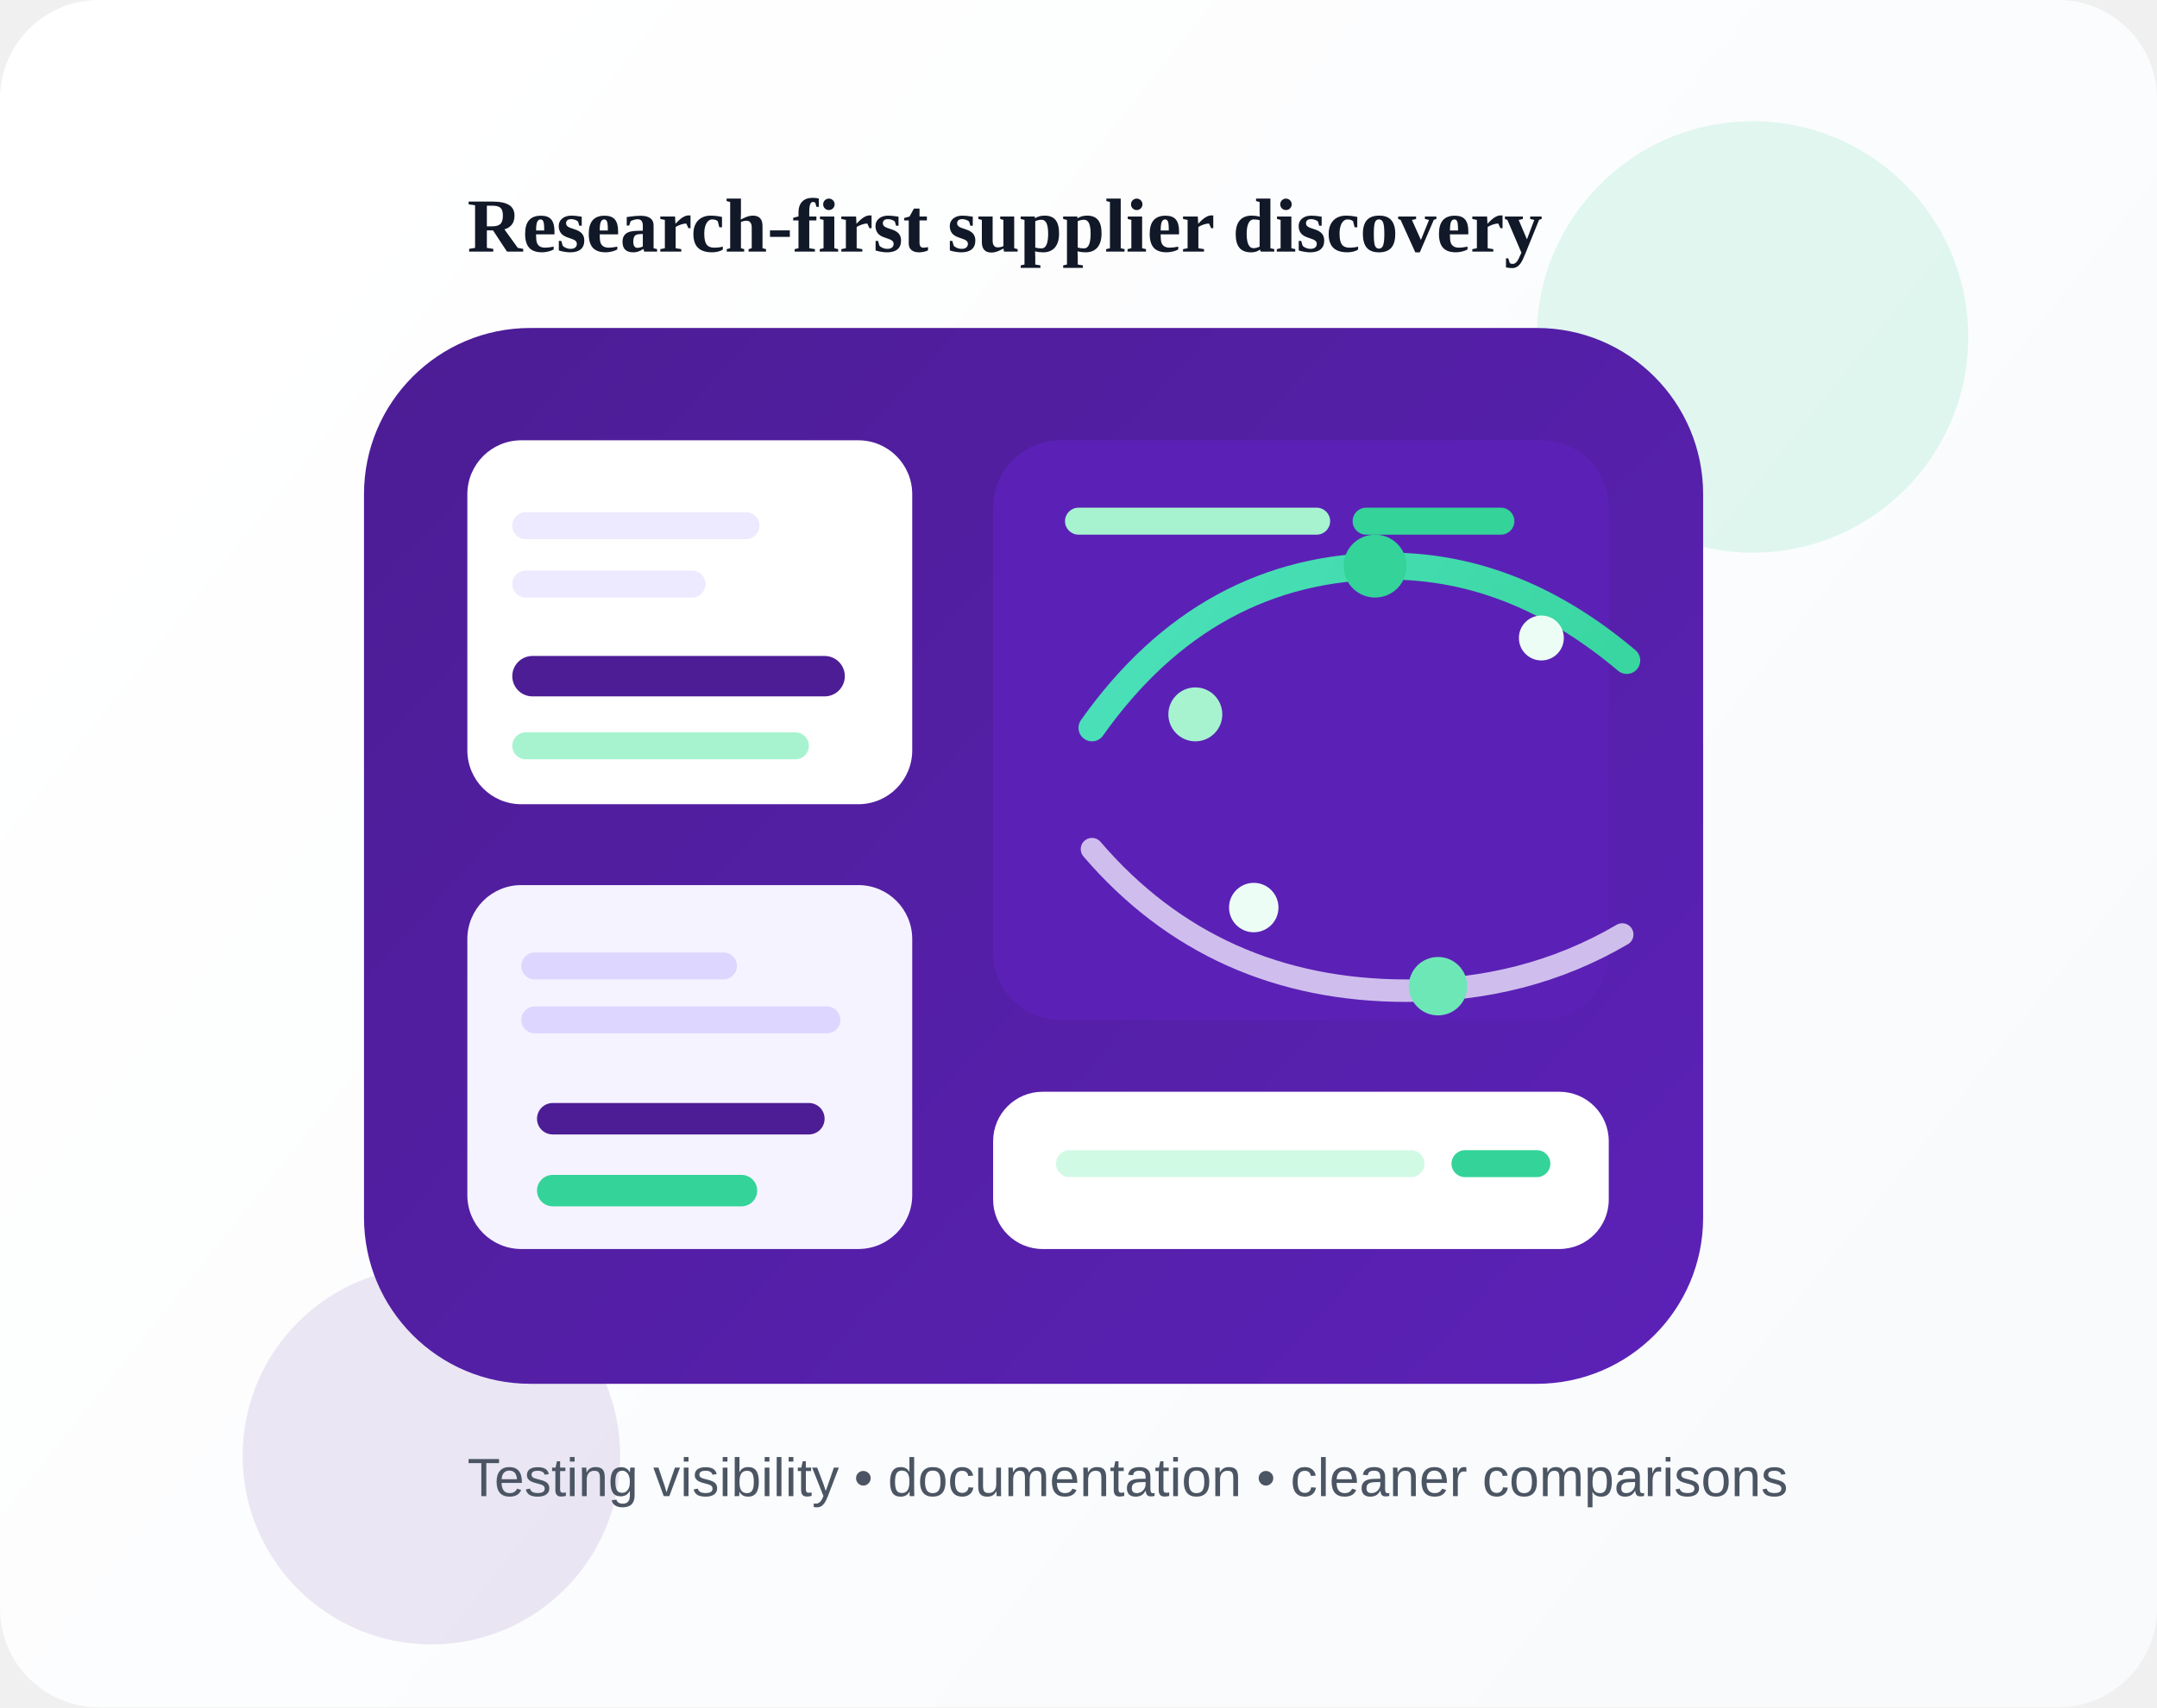
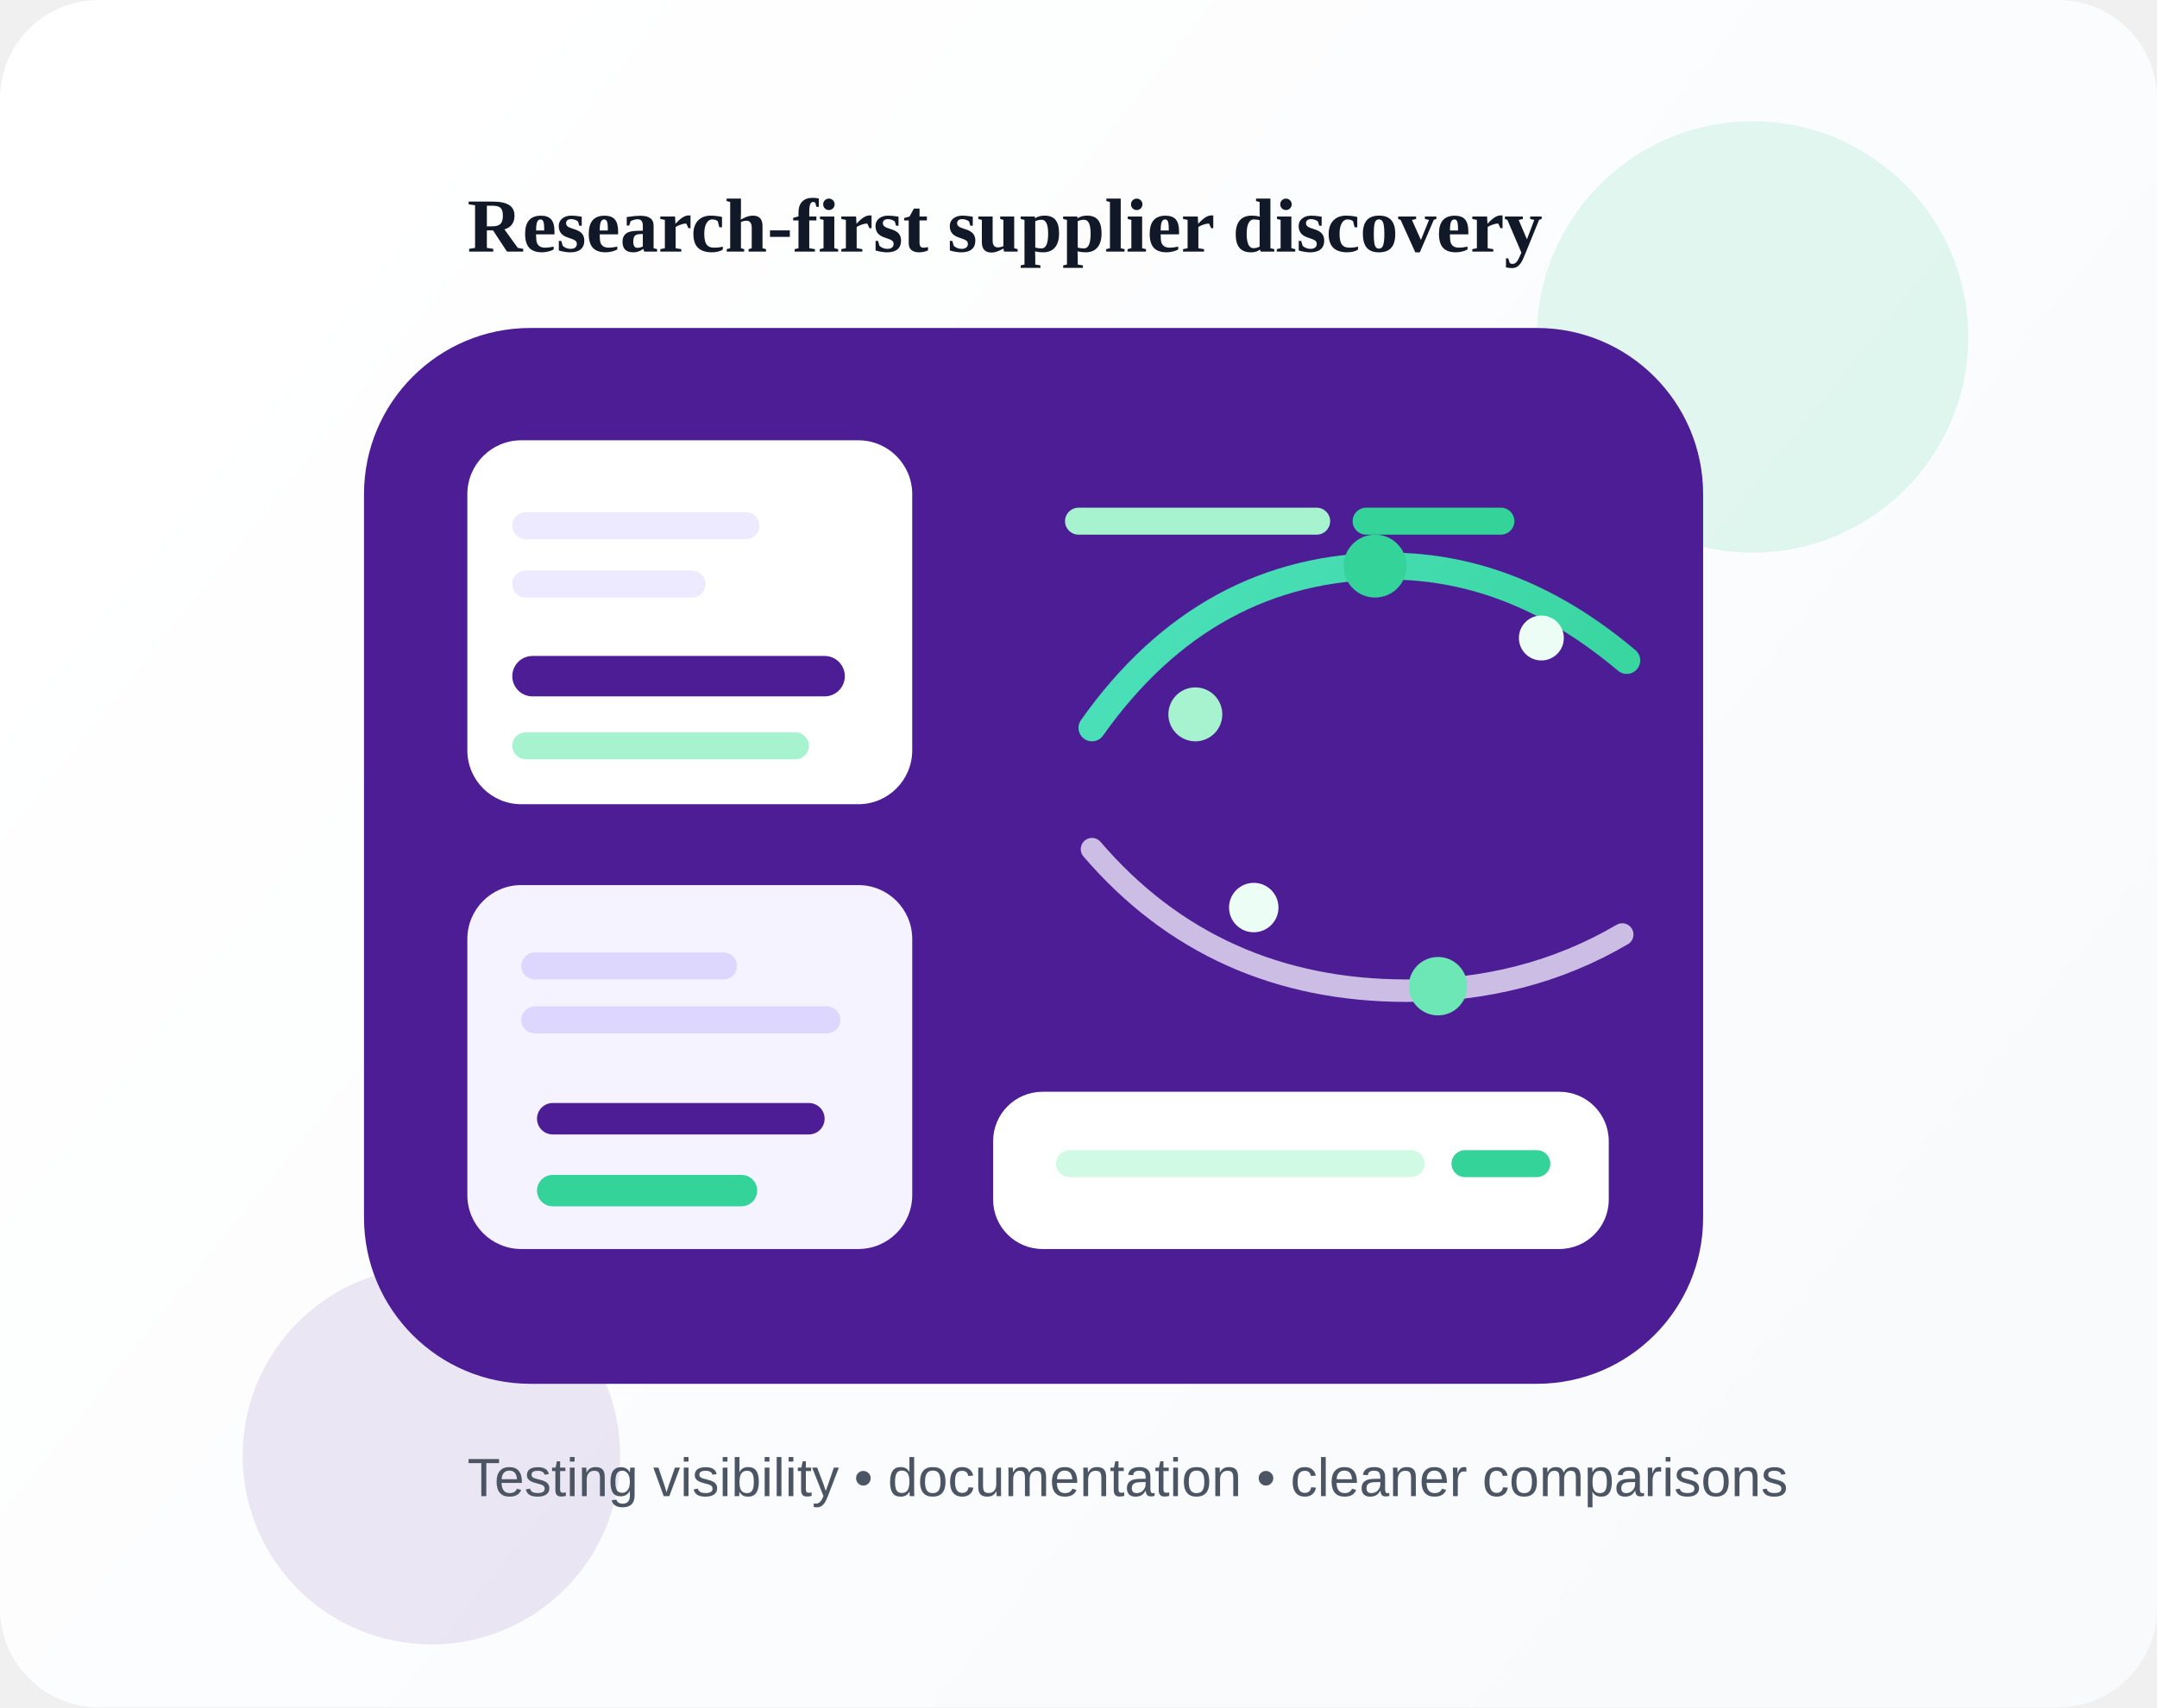
<svg xmlns="http://www.w3.org/2000/svg" width="960" height="760" viewBox="0 0 960 760" fill="none">
  <defs>
    <linearGradient id="bg" x1="112" y1="84" x2="846" y2="672" gradientUnits="userSpaceOnUse">
      <stop stop-color="#FFFFFF" />
      <stop offset="1" stop-color="#F8FAFC" />
    </linearGradient>
    <linearGradient id="panel" x1="196" y1="124" x2="728" y2="610" gradientUnits="userSpaceOnUse">
      <stop stop-color="#4C1D95" />
-       <stop offset="1" stop-color="#5B21B6" />
+       <stop offset="1" stop-color="#4C1D95" />
    </linearGradient>
    <linearGradient id="glass" x1="176" y1="166" x2="774" y2="612" gradientUnits="userSpaceOnUse">
      <stop stop-color="#FFFFFF" stop-opacity="0.18" />
      <stop offset="1" stop-color="#FFFFFF" stop-opacity="0.04" />
    </linearGradient>
    <linearGradient id="accent" x1="260" y1="260" x2="640" y2="520" gradientUnits="userSpaceOnUse">
      <stop stop-color="#5EEAD4" />
      <stop offset="1" stop-color="#34D399" />
    </linearGradient>
  </defs>
  <rect width="960" height="760" rx="44" fill="url(#bg)" />
  <circle cx="780" cy="150" r="96" fill="#34D399" fill-opacity=".14" />
  <circle cx="192" cy="648" r="84" fill="#4C1D95" fill-opacity=".10" />
  <rect x="162" y="146" width="596" height="470" rx="74" fill="url(#panel)" />
  <rect x="208" y="196" width="198" height="162" rx="24" fill="#FFFFFF" />
  <rect x="228" y="228" width="110" height="12" rx="6" fill="#EDE9FE" />
  <rect x="228" y="254" width="86" height="12" rx="6" fill="#EDE9FE" />
  <rect x="228" y="292" width="148" height="18" rx="9" fill="#4C1D95" />
  <rect x="228" y="326" width="132" height="12" rx="6" fill="#A7F3D0" />
-   <rect x="442" y="196" width="274" height="258" rx="30" fill="#5B21B6" />
+   <rect x="442" y="196" width="274" height="258" rx="30" fill="#4C1D95" />
  <rect x="474" y="226" width="118" height="12" rx="6" fill="#A7F3D0" />
  <rect x="602" y="226" width="72" height="12" rx="6" fill="#34D399" />
  <path d="M486 324C520 276 564 252 618 252C657 252 692 267 724 294" stroke="url(#accent)" stroke-width="12" stroke-linecap="round" />
  <path d="M486 378C522 420 569 441 626 441C661 441 693 433 722 416" stroke="#F5F3FF" stroke-opacity="0.75" stroke-width="10" stroke-linecap="round" />
  <circle cx="532" cy="318" r="12" fill="#A7F3D0" />
  <circle cx="612" cy="252" r="14" fill="#34D399" />
  <circle cx="686" cy="284" r="10" fill="#ECFDF5" />
  <circle cx="558" cy="404" r="11" fill="#ECFDF5" />
  <circle cx="640" cy="439" r="13" fill="#6EE7B7" />
  <rect x="208" y="394" width="198" height="162" rx="24" fill="#F5F3FF" />
  <rect x="232" y="424" width="96" height="12" rx="6" fill="#DDD6FE" />
  <rect x="232" y="448" width="142" height="12" rx="6" fill="#DDD6FE" />
  <path d="M246 498H360" stroke="#4C1D95" stroke-width="14" stroke-linecap="round" />
  <path d="M246 530H330" stroke="#34D399" stroke-width="14" stroke-linecap="round" />
  <rect x="442" y="486" width="274" height="70" rx="22" fill="#FFFFFF" />
  <rect x="470" y="512" width="164" height="12" rx="6" fill="#D1FAE5" />
  <rect x="646" y="512" width="44" height="12" rx="6" fill="#34D399" />
  <text x="208" y="112" fill="#111827" font-family="Georgia, 'Times New Roman', serif" font-size="34" font-weight="700">Research-first supplier discovery</text>
  <text x="208" y="666" fill="#4B5563" font-family="Arial, Helvetica, sans-serif" font-size="24">Testing visibility • documentation • cleaner comparisons</text>
</svg>
